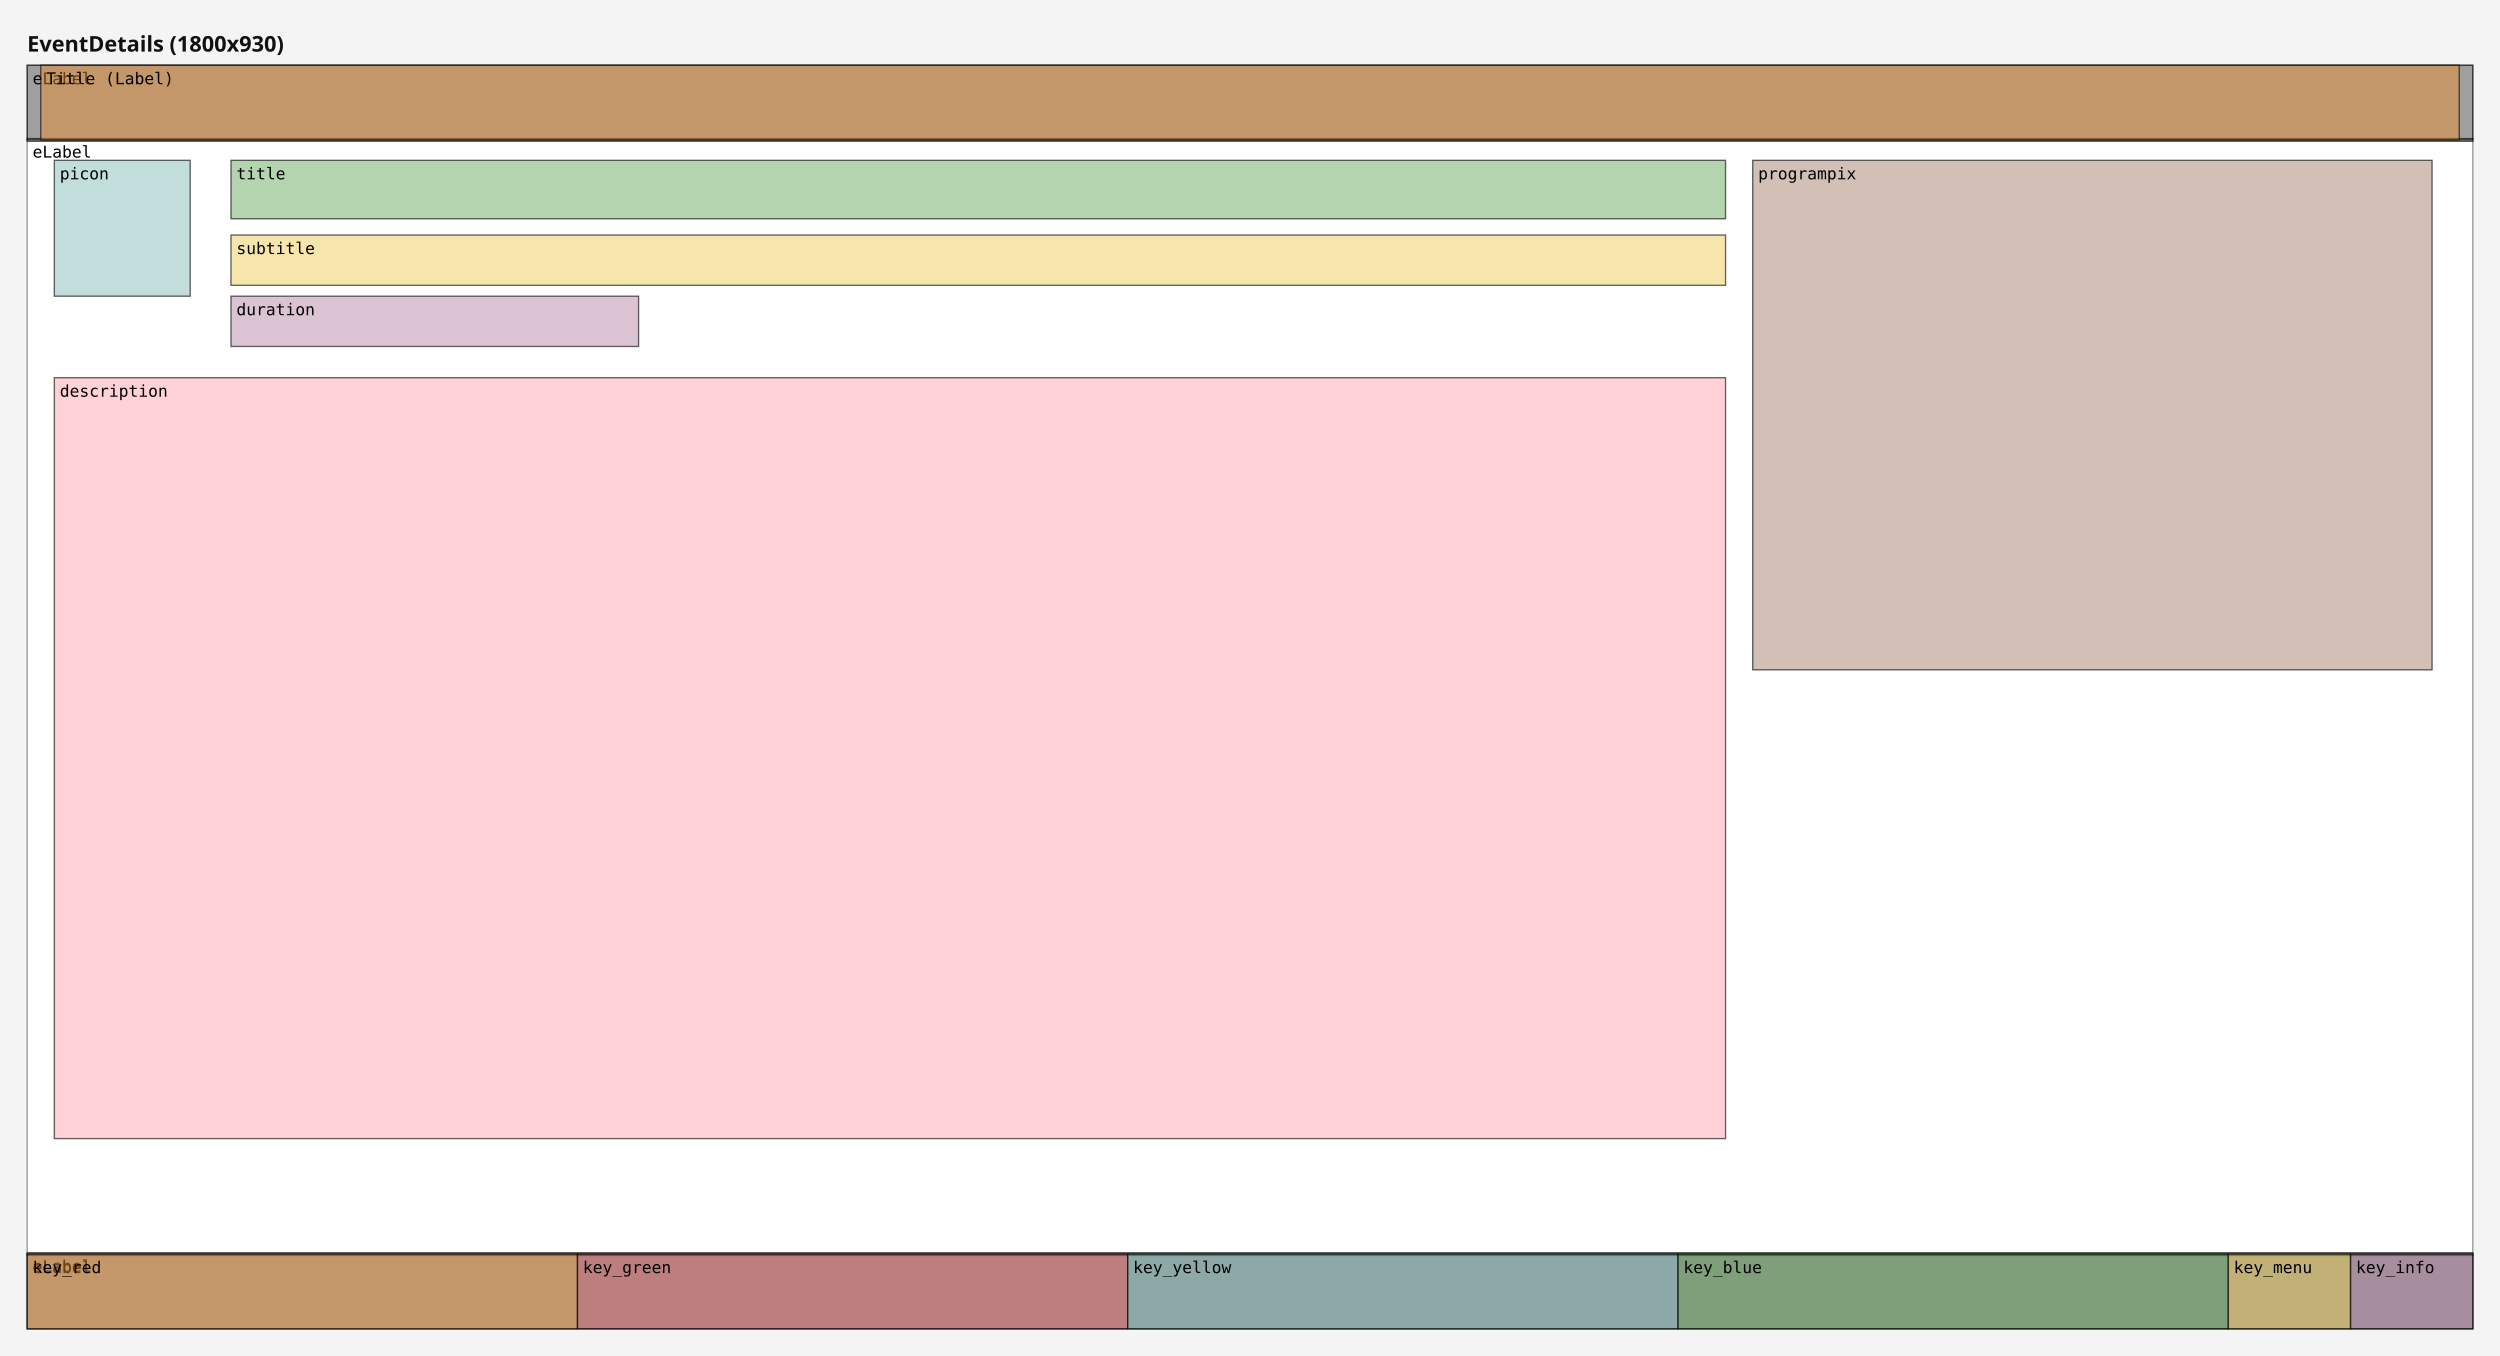
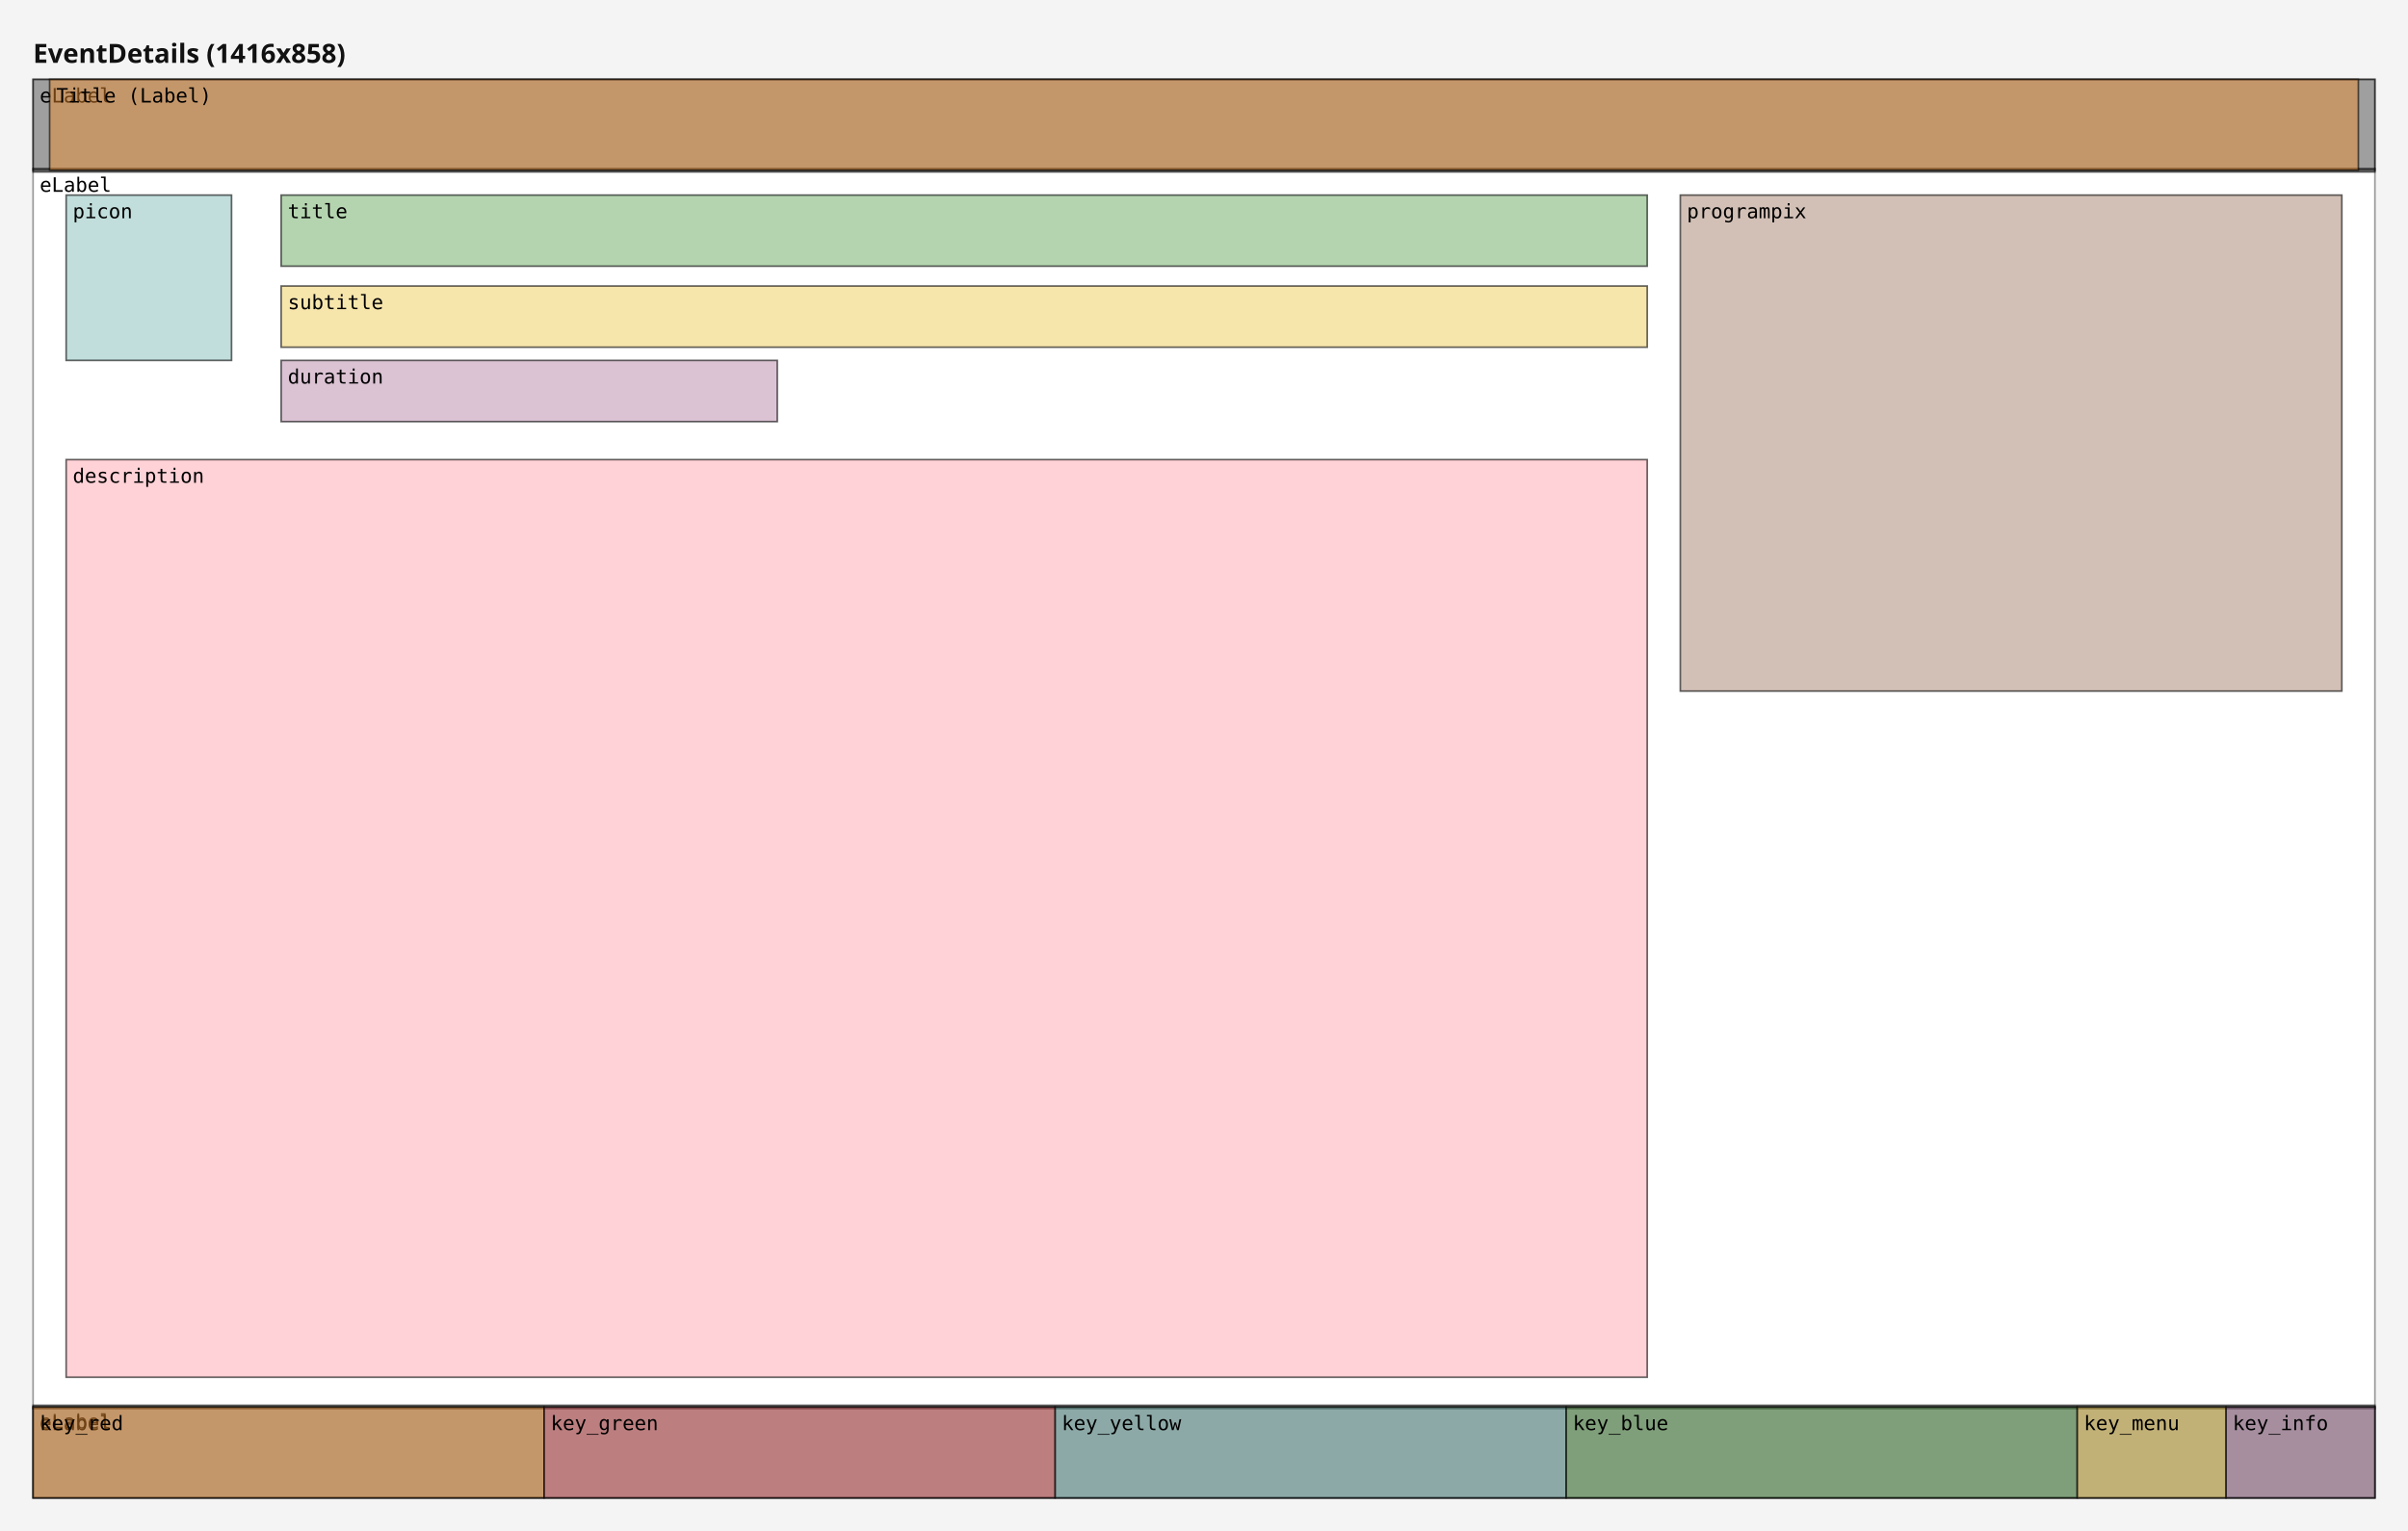
- <svg xmlns="http://www.w3.org/2000/svg" width="1840" height="998" viewBox="0 0 1840 998">
-   <rect x="0" y="0" width="1840" height="998" fill="#f4f4f4" />
-   <text x="20" y="38" font-family="sans-serif" font-size="16" font-weight="bold" fill="#111111">EventDetails (1800x930)</text>
+ <svg xmlns="http://www.w3.org/2000/svg" width="1456" height="926" viewBox="0 0 1456 926">
+   <rect x="0" y="0" width="1456" height="926" fill="#f4f4f4" />
+   <text x="20" y="38" font-family="sans-serif" font-size="16" font-weight="bold" fill="#111111">EventDetails (1416x858)</text>
  <g data-screen="0" transform="translate(20,48)">
-     <rect x="0" y="0" width="1800" height="930" fill="#ffffff" stroke="#999999" stroke-width="1" />
+     <rect x="0" y="0" width="1416" height="858" fill="#ffffff" stroke="#999999" stroke-width="1" />
    <g>
-       <rect data-ref="0:0" x="0" y="0" width="1800" height="55" fill="#2c2c2c" fill-opacity="0.45" stroke="#000000" stroke-opacity="0.6" stroke-width="1" />
+       <rect data-ref="0:0" x="0" y="0" width="1416" height="55" fill="#2c2c2c" fill-opacity="0.45" stroke="#000000" stroke-opacity="0.6" stroke-width="1" />
      <text x="4" y="14" font-family="monospace" font-size="12" fill="#000000">eLabel</text>
    </g>
    <g>
-       <rect data-ref="0:2" x="0" y="54" width="1800" height="2" fill="#424242" fill-opacity="0.45" stroke="#000000" stroke-opacity="0.6" stroke-width="1" />
+       <rect data-ref="0:2" x="0" y="54" width="1416" height="2" fill="#424242" fill-opacity="0.45" stroke="#000000" stroke-opacity="0.6" stroke-width="1" />
      <text x="4" y="68" font-family="monospace" font-size="12" fill="#000000">eLabel</text>
    </g>
    <g>
      <rect data-ref="0:3" x="20" y="70" width="100" height="100" fill="#76b7b2" fill-opacity="0.45" stroke="#000000" stroke-opacity="0.6" stroke-width="1" />
      <text x="24" y="84" font-family="monospace" font-size="12" fill="#000000">picon</text>
    </g>
    <g>
-       <rect data-ref="0:7" x="20" y="230" width="1230" height="560" fill="#ff9da7" fill-opacity="0.45" stroke="#000000" stroke-opacity="0.6" stroke-width="1" />
+       <rect data-ref="0:7" x="20" y="230" width="956" height="555" fill="#ff9da7" fill-opacity="0.45" stroke="#000000" stroke-opacity="0.6" stroke-width="1" />
      <text x="24" y="244" font-family="monospace" font-size="12" fill="#000000">description</text>
    </g>
    <g>
-       <rect data-ref="0:8" x="1270" y="70" width="500" height="375" fill="#9c755f" fill-opacity="0.45" stroke="#000000" stroke-opacity="0.6" stroke-width="1" />
-       <text x="1274" y="84" font-family="monospace" font-size="12" fill="#000000">programpix</text>
+       <rect data-ref="0:8" x="996" y="70" width="400" height="300" fill="#9c755f" fill-opacity="0.45" stroke="#000000" stroke-opacity="0.6" stroke-width="1" />
+       <text x="1000" y="84" font-family="monospace" font-size="12" fill="#000000">programpix</text>
    </g>
    <g>
-       <rect data-ref="0:9" x="0" y="874" width="1800" height="2" fill="#424242" fill-opacity="0.45" stroke="#000000" stroke-opacity="0.6" stroke-width="1" />
-       <text x="4" y="888" font-family="monospace" font-size="12" fill="#000000">eLabel</text>
+       <rect data-ref="0:9" x="0" y="802" width="1416" height="2" fill="#424242" fill-opacity="0.45" stroke="#000000" stroke-opacity="0.6" stroke-width="1" />
+       <text x="4" y="816" font-family="monospace" font-size="12" fill="#000000">eLabel</text>
    </g>
    <g>
-       <rect data-ref="0:10" x="0" y="875" width="1800" height="55" fill="#2c2c2c" fill-opacity="0.45" stroke="#000000" stroke-opacity="0.6" stroke-width="1" />
-       <text x="4" y="889" font-family="monospace" font-size="12" fill="#000000">eLabel</text>
+       <rect data-ref="0:10" x="0" y="803" width="1416" height="55" fill="#2c2c2c" fill-opacity="0.45" stroke="#000000" stroke-opacity="0.6" stroke-width="1" />
+       <text x="4" y="817" font-family="monospace" font-size="12" fill="#000000">eLabel</text>
    </g>
    <g>
-       <rect data-ref="0:1" x="10" y="0" width="1780" height="55" fill="#f28e2b" fill-opacity="0.45" stroke="#000000" stroke-opacity="0.6" stroke-width="1" />
+       <rect data-ref="0:1" x="10" y="0" width="1396" height="55" fill="#f28e2b" fill-opacity="0.45" stroke="#000000" stroke-opacity="0.6" stroke-width="1" />
      <text x="14" y="14" font-family="monospace" font-size="12" fill="#000000">Title (Label)</text>
    </g>
    <g>
-       <rect data-ref="0:4" x="150" y="70" width="1100" height="43" fill="#59a14f" fill-opacity="0.45" stroke="#000000" stroke-opacity="0.6" stroke-width="1" />
+       <rect data-ref="0:4" x="150" y="70" width="826" height="43" fill="#59a14f" fill-opacity="0.45" stroke="#000000" stroke-opacity="0.6" stroke-width="1" />
      <text x="154" y="84" font-family="monospace" font-size="12" fill="#000000">title</text>
    </g>
    <g>
-       <rect data-ref="0:5" x="150" y="125" width="1100" height="37" fill="#edc948" fill-opacity="0.45" stroke="#000000" stroke-opacity="0.6" stroke-width="1" />
+       <rect data-ref="0:5" x="150" y="125" width="826" height="37" fill="#edc948" fill-opacity="0.45" stroke="#000000" stroke-opacity="0.6" stroke-width="1" />
      <text x="154" y="139" font-family="monospace" font-size="12" fill="#000000">subtitle</text>
    </g>
    <g>
      <rect data-ref="0:6" x="150" y="170" width="300" height="37" fill="#b07aa1" fill-opacity="0.45" stroke="#000000" stroke-opacity="0.6" stroke-width="1" />
      <text x="154" y="184" font-family="monospace" font-size="12" fill="#000000">duration</text>
    </g>
    <g>
-       <rect data-ref="0:11" x="0" y="875" width="405" height="55" fill="#f28e2b" fill-opacity="0.45" stroke="#000000" stroke-opacity="0.6" stroke-width="1" />
-       <text x="4" y="889" font-family="monospace" font-size="12" fill="#000000">key_red</text>
+       <rect data-ref="0:11" x="0" y="803" width="309" height="55" fill="#f28e2b" fill-opacity="0.45" stroke="#000000" stroke-opacity="0.6" stroke-width="1" />
+       <text x="4" y="817" font-family="monospace" font-size="12" fill="#000000">key_red</text>
    </g>
    <g>
-       <rect data-ref="0:12" x="405" y="875" width="405" height="55" fill="#e15759" fill-opacity="0.45" stroke="#000000" stroke-opacity="0.6" stroke-width="1" />
-       <text x="409" y="889" font-family="monospace" font-size="12" fill="#000000">key_green</text>
+       <rect data-ref="0:12" x="309" y="803" width="309" height="55" fill="#e15759" fill-opacity="0.45" stroke="#000000" stroke-opacity="0.6" stroke-width="1" />
+       <text x="313" y="817" font-family="monospace" font-size="12" fill="#000000">key_green</text>
    </g>
    <g>
-       <rect data-ref="0:13" x="810" y="875" width="405" height="55" fill="#76b7b2" fill-opacity="0.45" stroke="#000000" stroke-opacity="0.6" stroke-width="1" />
-       <text x="814" y="889" font-family="monospace" font-size="12" fill="#000000">key_yellow</text>
+       <rect data-ref="0:13" x="618" y="803" width="309" height="55" fill="#76b7b2" fill-opacity="0.45" stroke="#000000" stroke-opacity="0.6" stroke-width="1" />
+       <text x="622" y="817" font-family="monospace" font-size="12" fill="#000000">key_yellow</text>
    </g>
    <g>
-       <rect data-ref="0:14" x="1215" y="875" width="405" height="55" fill="#59a14f" fill-opacity="0.45" stroke="#000000" stroke-opacity="0.6" stroke-width="1" />
-       <text x="1219" y="889" font-family="monospace" font-size="12" fill="#000000">key_blue</text>
+       <rect data-ref="0:14" x="927" y="803" width="309" height="55" fill="#59a14f" fill-opacity="0.45" stroke="#000000" stroke-opacity="0.6" stroke-width="1" />
+       <text x="931" y="817" font-family="monospace" font-size="12" fill="#000000">key_blue</text>
    </g>
    <g>
-       <rect data-ref="0:15" x="1620" y="875" width="90" height="55" fill="#edc948" fill-opacity="0.45" stroke="#000000" stroke-opacity="0.6" stroke-width="1" />
-       <text x="1624" y="889" font-family="monospace" font-size="12" fill="#000000">key_menu</text>
+       <rect data-ref="0:15" x="1236" y="803" width="90" height="55" fill="#edc948" fill-opacity="0.45" stroke="#000000" stroke-opacity="0.6" stroke-width="1" />
+       <text x="1240" y="817" font-family="monospace" font-size="12" fill="#000000">key_menu</text>
    </g>
    <g>
-       <rect data-ref="0:16" x="1710" y="875" width="90" height="55" fill="#b07aa1" fill-opacity="0.45" stroke="#000000" stroke-opacity="0.6" stroke-width="1" />
-       <text x="1714" y="889" font-family="monospace" font-size="12" fill="#000000">key_info</text>
+       <rect data-ref="0:16" x="1326" y="803" width="90" height="55" fill="#b07aa1" fill-opacity="0.45" stroke="#000000" stroke-opacity="0.6" stroke-width="1" />
+       <text x="1330" y="817" font-family="monospace" font-size="12" fill="#000000">key_info</text>
    </g>
  </g>
</svg>
